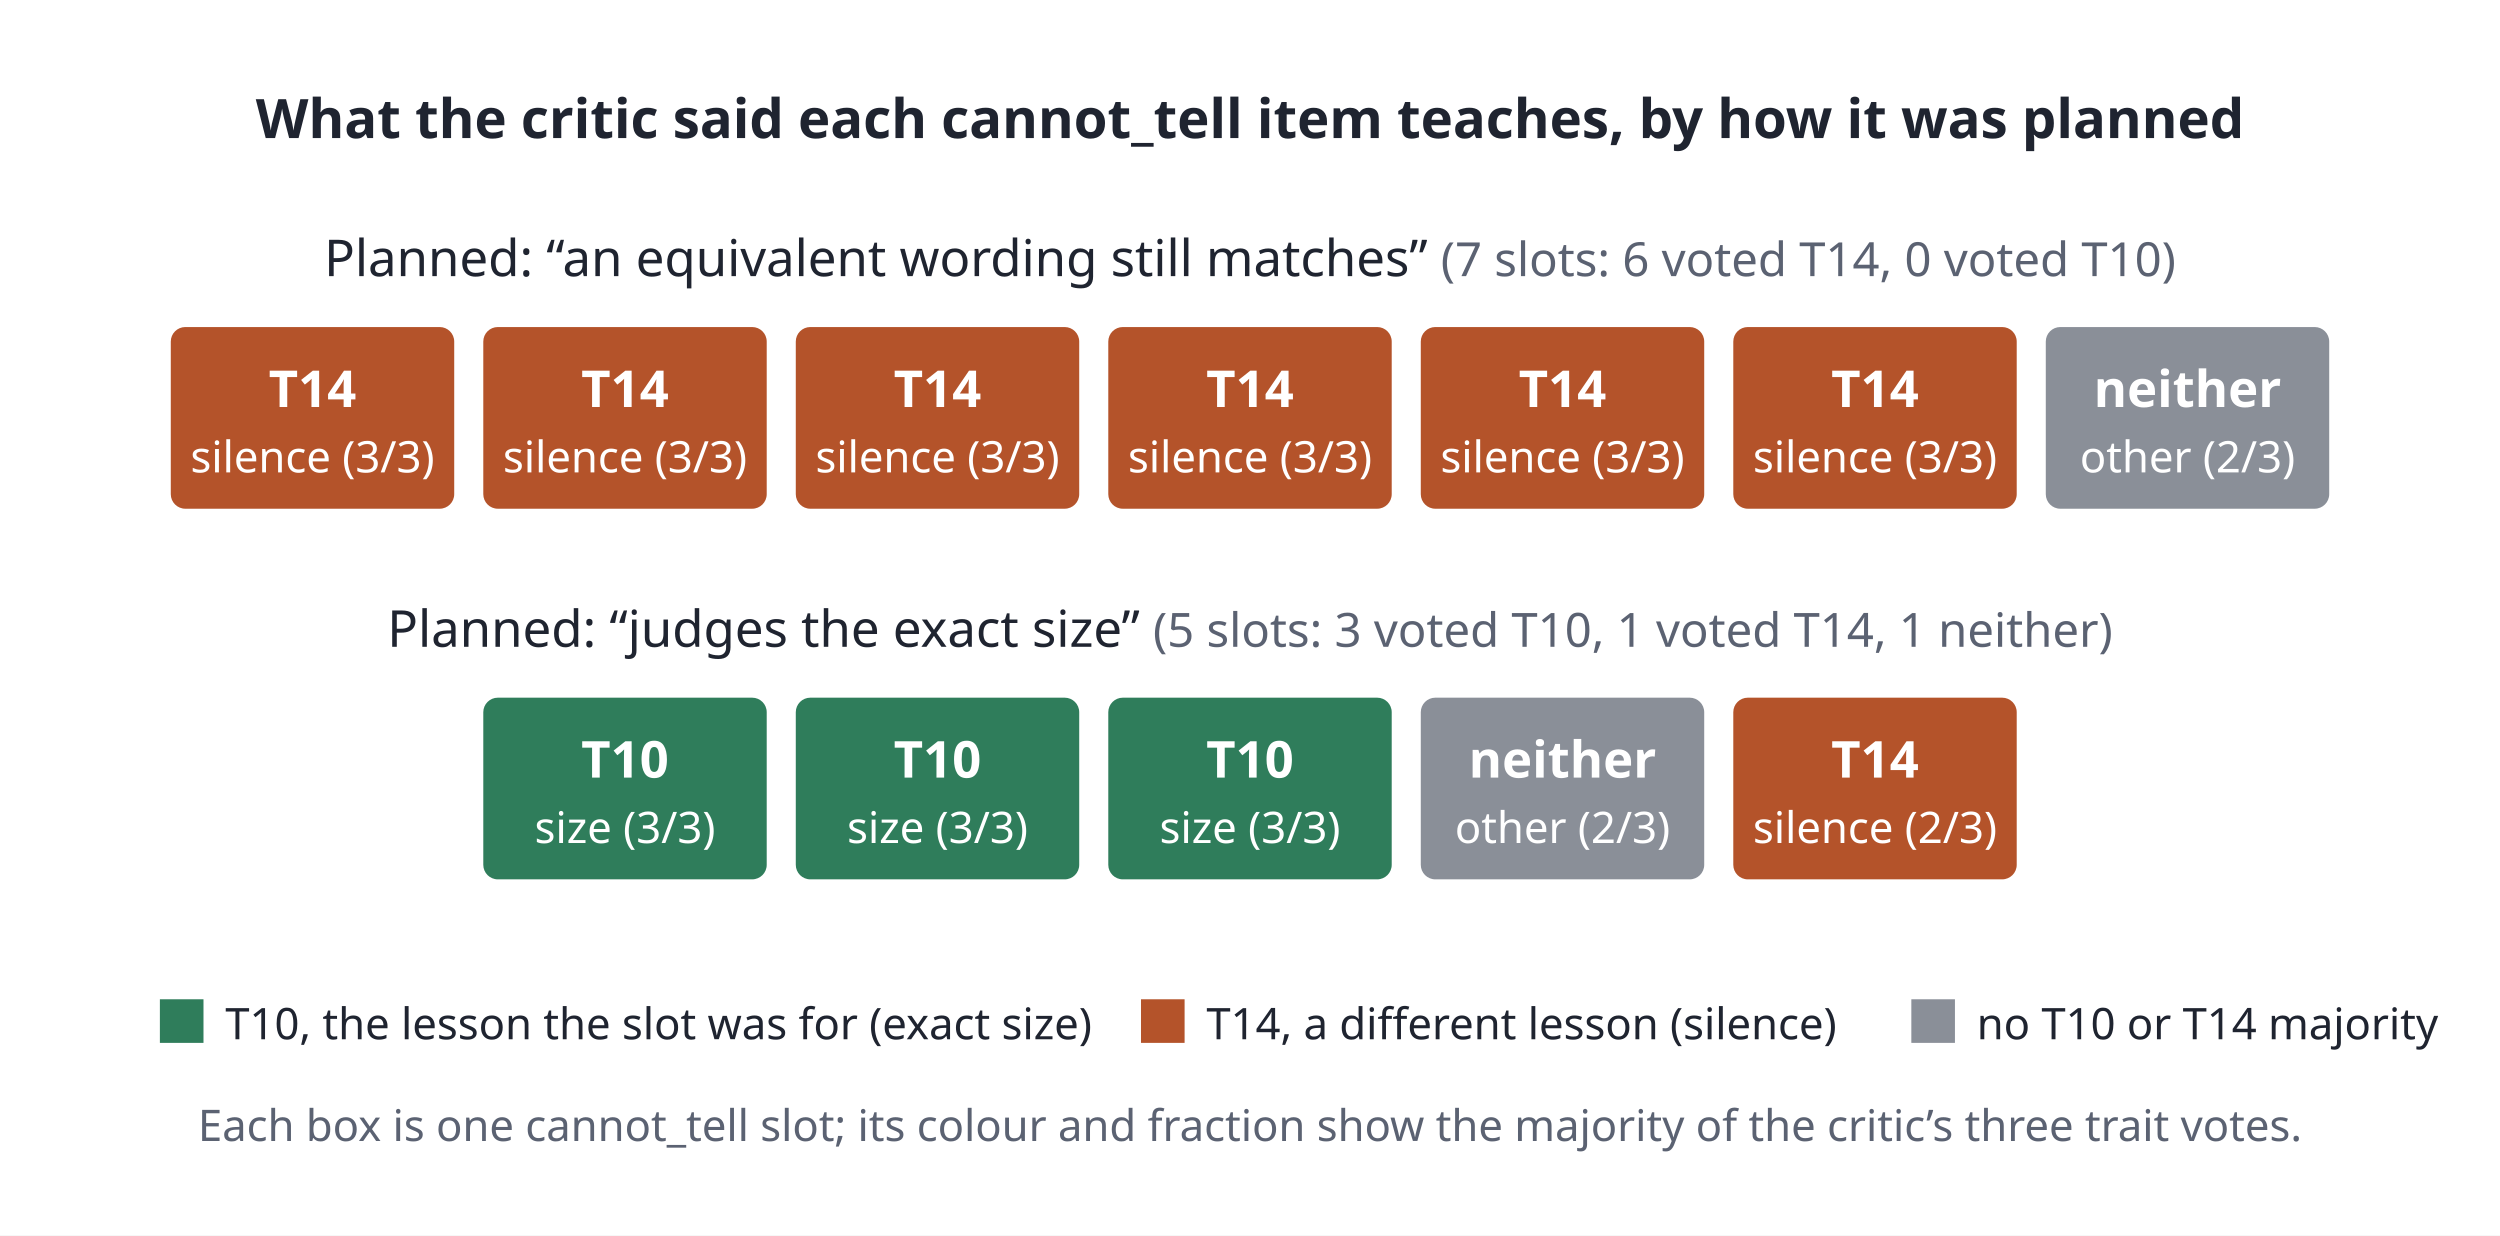
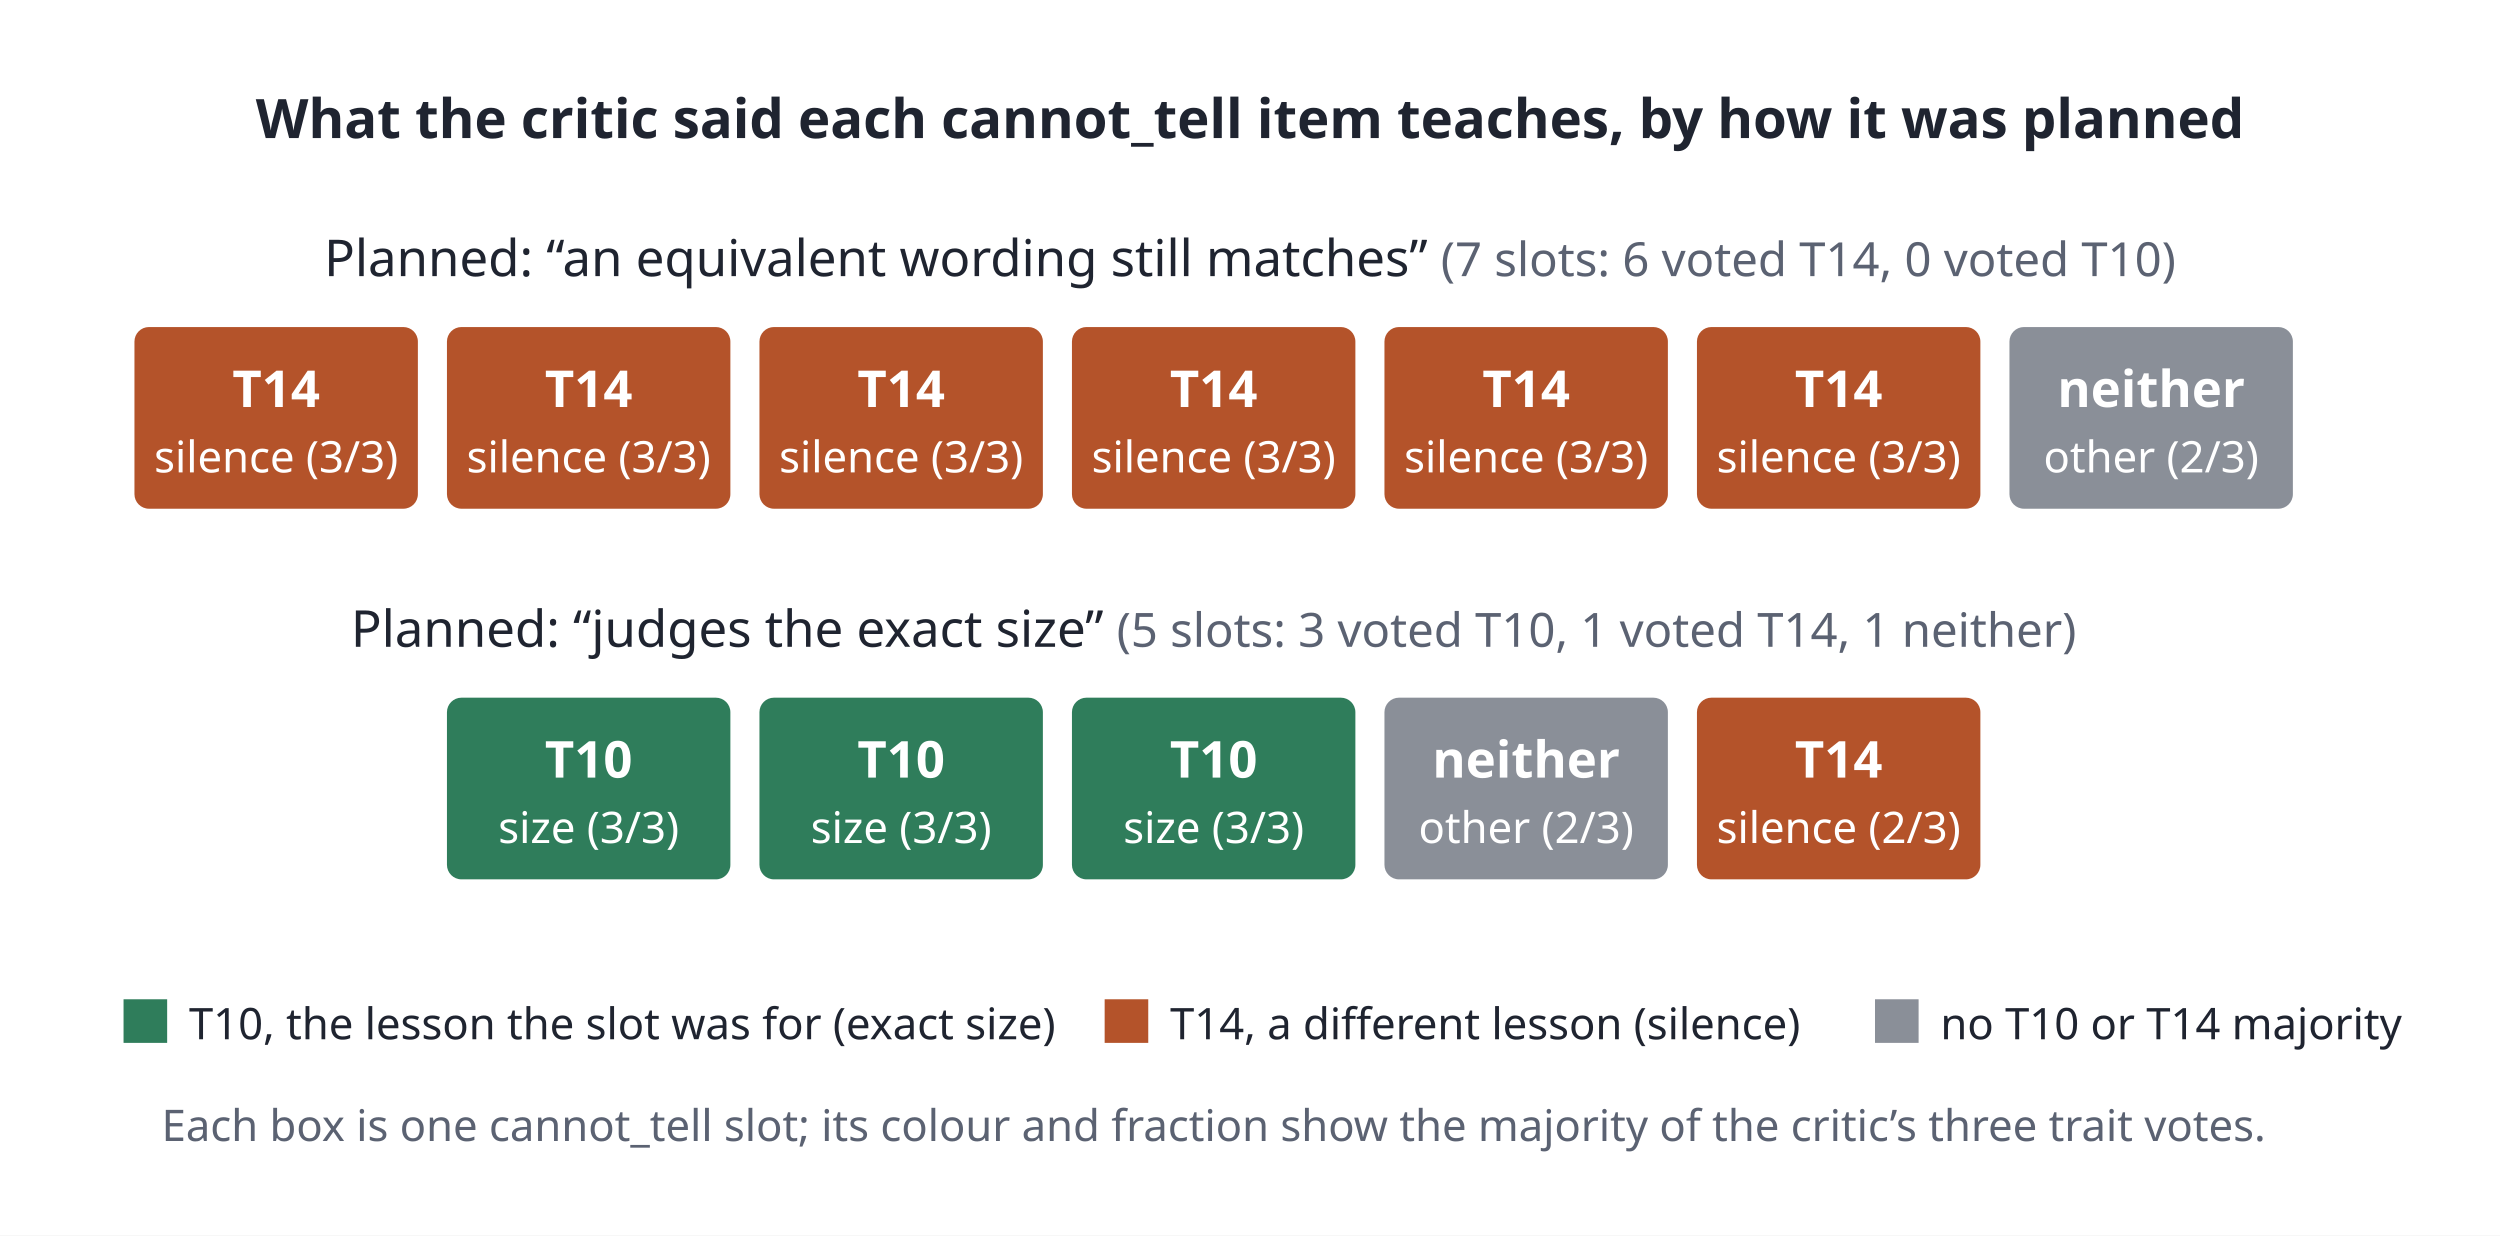
<svg xmlns="http://www.w3.org/2000/svg" viewBox="0 0 688 340" role="img" aria-label="The 12 cannot_tell slots in one T10 writing wave, by the side the planner gave them, coloured by the trait the critic voted" font-family="system-ui, sans-serif" font-size="14">
  <rect width="688" height="340" fill="#ffffff" />
  <text x="344.0" y="38" text-anchor="middle" fill="#1f2430" font-weight="600" font-size="15">What the critic said each cannot_tell item teaches, by how it was planned</text>
  <text x="344.0" y="76" text-anchor="middle" fill="#1f2430">Planned: “an equivalent wording still matches” <tspan fill="#5b6272" font-size="13">(7 slots: 6 voted T14, 0 voted T10)</tspan>
  </text>
-   <rect x="47.0" y="90" width="78" height="50" rx="4" fill="#b4532a" />
-   <text x="86.0" y="112" text-anchor="middle" fill="#ffffff" font-weight="600">T14</text>
-   <text x="86.0" y="130" text-anchor="middle" fill="#ffffff" font-size="12">silence (3/3)</text>
-   <rect x="133.0" y="90" width="78" height="50" rx="4" fill="#b4532a" />
-   <text x="172.0" y="112" text-anchor="middle" fill="#ffffff" font-weight="600">T14</text>
-   <text x="172.0" y="130" text-anchor="middle" fill="#ffffff" font-size="12">silence (3/3)</text>
-   <rect x="219.0" y="90" width="78" height="50" rx="4" fill="#b4532a" />
-   <text x="258.0" y="112" text-anchor="middle" fill="#ffffff" font-weight="600">T14</text>
-   <text x="258.0" y="130" text-anchor="middle" fill="#ffffff" font-size="12">silence (3/3)</text>
-   <rect x="305.0" y="90" width="78" height="50" rx="4" fill="#b4532a" />
-   <text x="344.0" y="112" text-anchor="middle" fill="#ffffff" font-weight="600">T14</text>
-   <text x="344.0" y="130" text-anchor="middle" fill="#ffffff" font-size="12">silence (3/3)</text>
-   <rect x="391.0" y="90" width="78" height="50" rx="4" fill="#b4532a" />
-   <text x="430.0" y="112" text-anchor="middle" fill="#ffffff" font-weight="600">T14</text>
-   <text x="430.0" y="130" text-anchor="middle" fill="#ffffff" font-size="12">silence (3/3)</text>
-   <rect x="477.0" y="90" width="78" height="50" rx="4" fill="#b4532a" />
-   <text x="516.0" y="112" text-anchor="middle" fill="#ffffff" font-weight="600">T14</text>
-   <text x="516.0" y="130" text-anchor="middle" fill="#ffffff" font-size="12">silence (3/3)</text>
-   <rect x="563.0" y="90" width="78" height="50" rx="4" fill="#8a8f98" />
-   <text x="602.0" y="112" text-anchor="middle" fill="#ffffff" font-weight="600">neither</text>
-   <text x="602.0" y="130" text-anchor="middle" fill="#ffffff" font-size="12">other (2/3)</text>
-   <text x="344.0" y="178" text-anchor="middle" fill="#1f2430">Planned: “judges the exact size” <tspan fill="#5b6272" font-size="13">(5 slots: 3 voted T10, 1 voted T14, 1 neither)</tspan>
-   </text>
-   <rect x="133.0" y="192" width="78" height="50" rx="4" fill="#2f7d5b" />
-   <text x="172.0" y="214" text-anchor="middle" fill="#ffffff" font-weight="600">T10</text>
-   <text x="172.0" y="232" text-anchor="middle" fill="#ffffff" font-size="12">size (3/3)</text>
-   <rect x="219.0" y="192" width="78" height="50" rx="4" fill="#2f7d5b" />
-   <text x="258.0" y="214" text-anchor="middle" fill="#ffffff" font-weight="600">T10</text>
-   <text x="258.0" y="232" text-anchor="middle" fill="#ffffff" font-size="12">size (3/3)</text>
-   <rect x="305.0" y="192" width="78" height="50" rx="4" fill="#2f7d5b" />
-   <text x="344.0" y="214" text-anchor="middle" fill="#ffffff" font-weight="600">T10</text>
-   <text x="344.0" y="232" text-anchor="middle" fill="#ffffff" font-size="12">size (3/3)</text>
-   <rect x="391.0" y="192" width="78" height="50" rx="4" fill="#8a8f98" />
-   <text x="430.0" y="214" text-anchor="middle" fill="#ffffff" font-weight="600">neither</text>
-   <text x="430.0" y="232" text-anchor="middle" fill="#ffffff" font-size="12">other (2/3)</text>
-   <rect x="477.0" y="192" width="78" height="50" rx="4" fill="#b4532a" />
-   <text x="516.0" y="214" text-anchor="middle" fill="#ffffff" font-weight="600">T14</text>
-   <text x="516.0" y="232" text-anchor="middle" fill="#ffffff" font-size="12">silence (2/3)</text>
-   <rect x="44.0" y="275" width="12" height="12" fill="#2f7d5b" />
-   <text x="62.0" y="286" fill="#1f2430" font-size="12">T10, the lesson the slot was for (exact size)</text>
-   <rect x="314.0" y="275" width="12" height="12" fill="#b4532a" />
-   <text x="332.0" y="286" fill="#1f2430" font-size="12">T14, a different lesson (silence)</text>
-   <rect x="526.0" y="275" width="12" height="12" fill="#8a8f98" />
-   <text x="544.0" y="286" fill="#1f2430" font-size="12">no T10 or T14 majority</text>
-   <text x="344.0" y="314" text-anchor="middle" fill="#5b6272" font-size="12">Each box is one cannot_tell slot; its colour and fraction show the majority of the critic’s three trait votes.</text>
+   <g transform="translate(-10.0 0)">
+     <rect x="47.0" y="90" width="78" height="50" rx="4" fill="#b4532a" />
+     <text x="86.0" y="112" text-anchor="middle" fill="#ffffff" font-weight="600">T14</text>
+     <text x="86.0" y="130" text-anchor="middle" fill="#ffffff" font-size="12">silence (3/3)</text>
+     <rect x="133.0" y="90" width="78" height="50" rx="4" fill="#b4532a" />
+     <text x="172.0" y="112" text-anchor="middle" fill="#ffffff" font-weight="600">T14</text>
+     <text x="172.0" y="130" text-anchor="middle" fill="#ffffff" font-size="12">silence (3/3)</text>
+     <rect x="219.0" y="90" width="78" height="50" rx="4" fill="#b4532a" />
+     <text x="258.0" y="112" text-anchor="middle" fill="#ffffff" font-weight="600">T14</text>
+     <text x="258.0" y="130" text-anchor="middle" fill="#ffffff" font-size="12">silence (3/3)</text>
+     <rect x="305.0" y="90" width="78" height="50" rx="4" fill="#b4532a" />
+     <text x="344.0" y="112" text-anchor="middle" fill="#ffffff" font-weight="600">T14</text>
+     <text x="344.0" y="130" text-anchor="middle" fill="#ffffff" font-size="12">silence (3/3)</text>
+     <rect x="391.0" y="90" width="78" height="50" rx="4" fill="#b4532a" />
+     <text x="430.0" y="112" text-anchor="middle" fill="#ffffff" font-weight="600">T14</text>
+     <text x="430.0" y="130" text-anchor="middle" fill="#ffffff" font-size="12">silence (3/3)</text>
+     <rect x="477.0" y="90" width="78" height="50" rx="4" fill="#b4532a" />
+     <text x="516.0" y="112" text-anchor="middle" fill="#ffffff" font-weight="600">T14</text>
+     <text x="516.0" y="130" text-anchor="middle" fill="#ffffff" font-size="12">silence (3/3)</text>
+     <rect x="563.0" y="90" width="78" height="50" rx="4" fill="#8a8f98" />
+     <text x="602.0" y="112" text-anchor="middle" fill="#ffffff" font-weight="600">neither</text>
+     <text x="602.0" y="130" text-anchor="middle" fill="#ffffff" font-size="12">other (2/3)</text>
+     <text x="344.0" y="178" text-anchor="middle" fill="#1f2430">Planned: “judges the exact size” <tspan fill="#5b6272" font-size="13">(5 slots: 3 voted T10, 1 voted T14, 1 neither)</tspan>
+     </text>
+     <rect x="133.0" y="192" width="78" height="50" rx="4" fill="#2f7d5b" />
+     <text x="172.0" y="214" text-anchor="middle" fill="#ffffff" font-weight="600">T10</text>
+     <text x="172.0" y="232" text-anchor="middle" fill="#ffffff" font-size="12">size (3/3)</text>
+     <rect x="219.0" y="192" width="78" height="50" rx="4" fill="#2f7d5b" />
+     <text x="258.0" y="214" text-anchor="middle" fill="#ffffff" font-weight="600">T10</text>
+     <text x="258.0" y="232" text-anchor="middle" fill="#ffffff" font-size="12">size (3/3)</text>
+     <rect x="305.0" y="192" width="78" height="50" rx="4" fill="#2f7d5b" />
+     <text x="344.0" y="214" text-anchor="middle" fill="#ffffff" font-weight="600">T10</text>
+     <text x="344.0" y="232" text-anchor="middle" fill="#ffffff" font-size="12">size (3/3)</text>
+     <rect x="391.0" y="192" width="78" height="50" rx="4" fill="#8a8f98" />
+     <text x="430.0" y="214" text-anchor="middle" fill="#ffffff" font-weight="600">neither</text>
+     <text x="430.0" y="232" text-anchor="middle" fill="#ffffff" font-size="12">other (2/3)</text>
+     <rect x="477.0" y="192" width="78" height="50" rx="4" fill="#b4532a" />
+     <text x="516.0" y="214" text-anchor="middle" fill="#ffffff" font-weight="600">T14</text>
+     <text x="516.0" y="232" text-anchor="middle" fill="#ffffff" font-size="12">silence (2/3)</text>
+     <rect x="44.0" y="275" width="12" height="12" fill="#2f7d5b" />
+     <text x="62.0" y="286" fill="#1f2430" font-size="12">T10, the lesson the slot was for (exact size)</text>
+     <rect x="314.0" y="275" width="12" height="12" fill="#b4532a" />
+     <text x="332.0" y="286" fill="#1f2430" font-size="12">T14, a different lesson (silence)</text>
+     <rect x="526.0" y="275" width="12" height="12" fill="#8a8f98" />
+     <text x="544.0" y="286" fill="#1f2430" font-size="12">no T10 or T14 majority</text>
+     <text x="344.0" y="314" text-anchor="middle" fill="#5b6272" font-size="12">Each box is one cannot_tell slot; its colour and fraction show the majority of the critic’s three trait votes.</text>
+   </g>
</svg>
